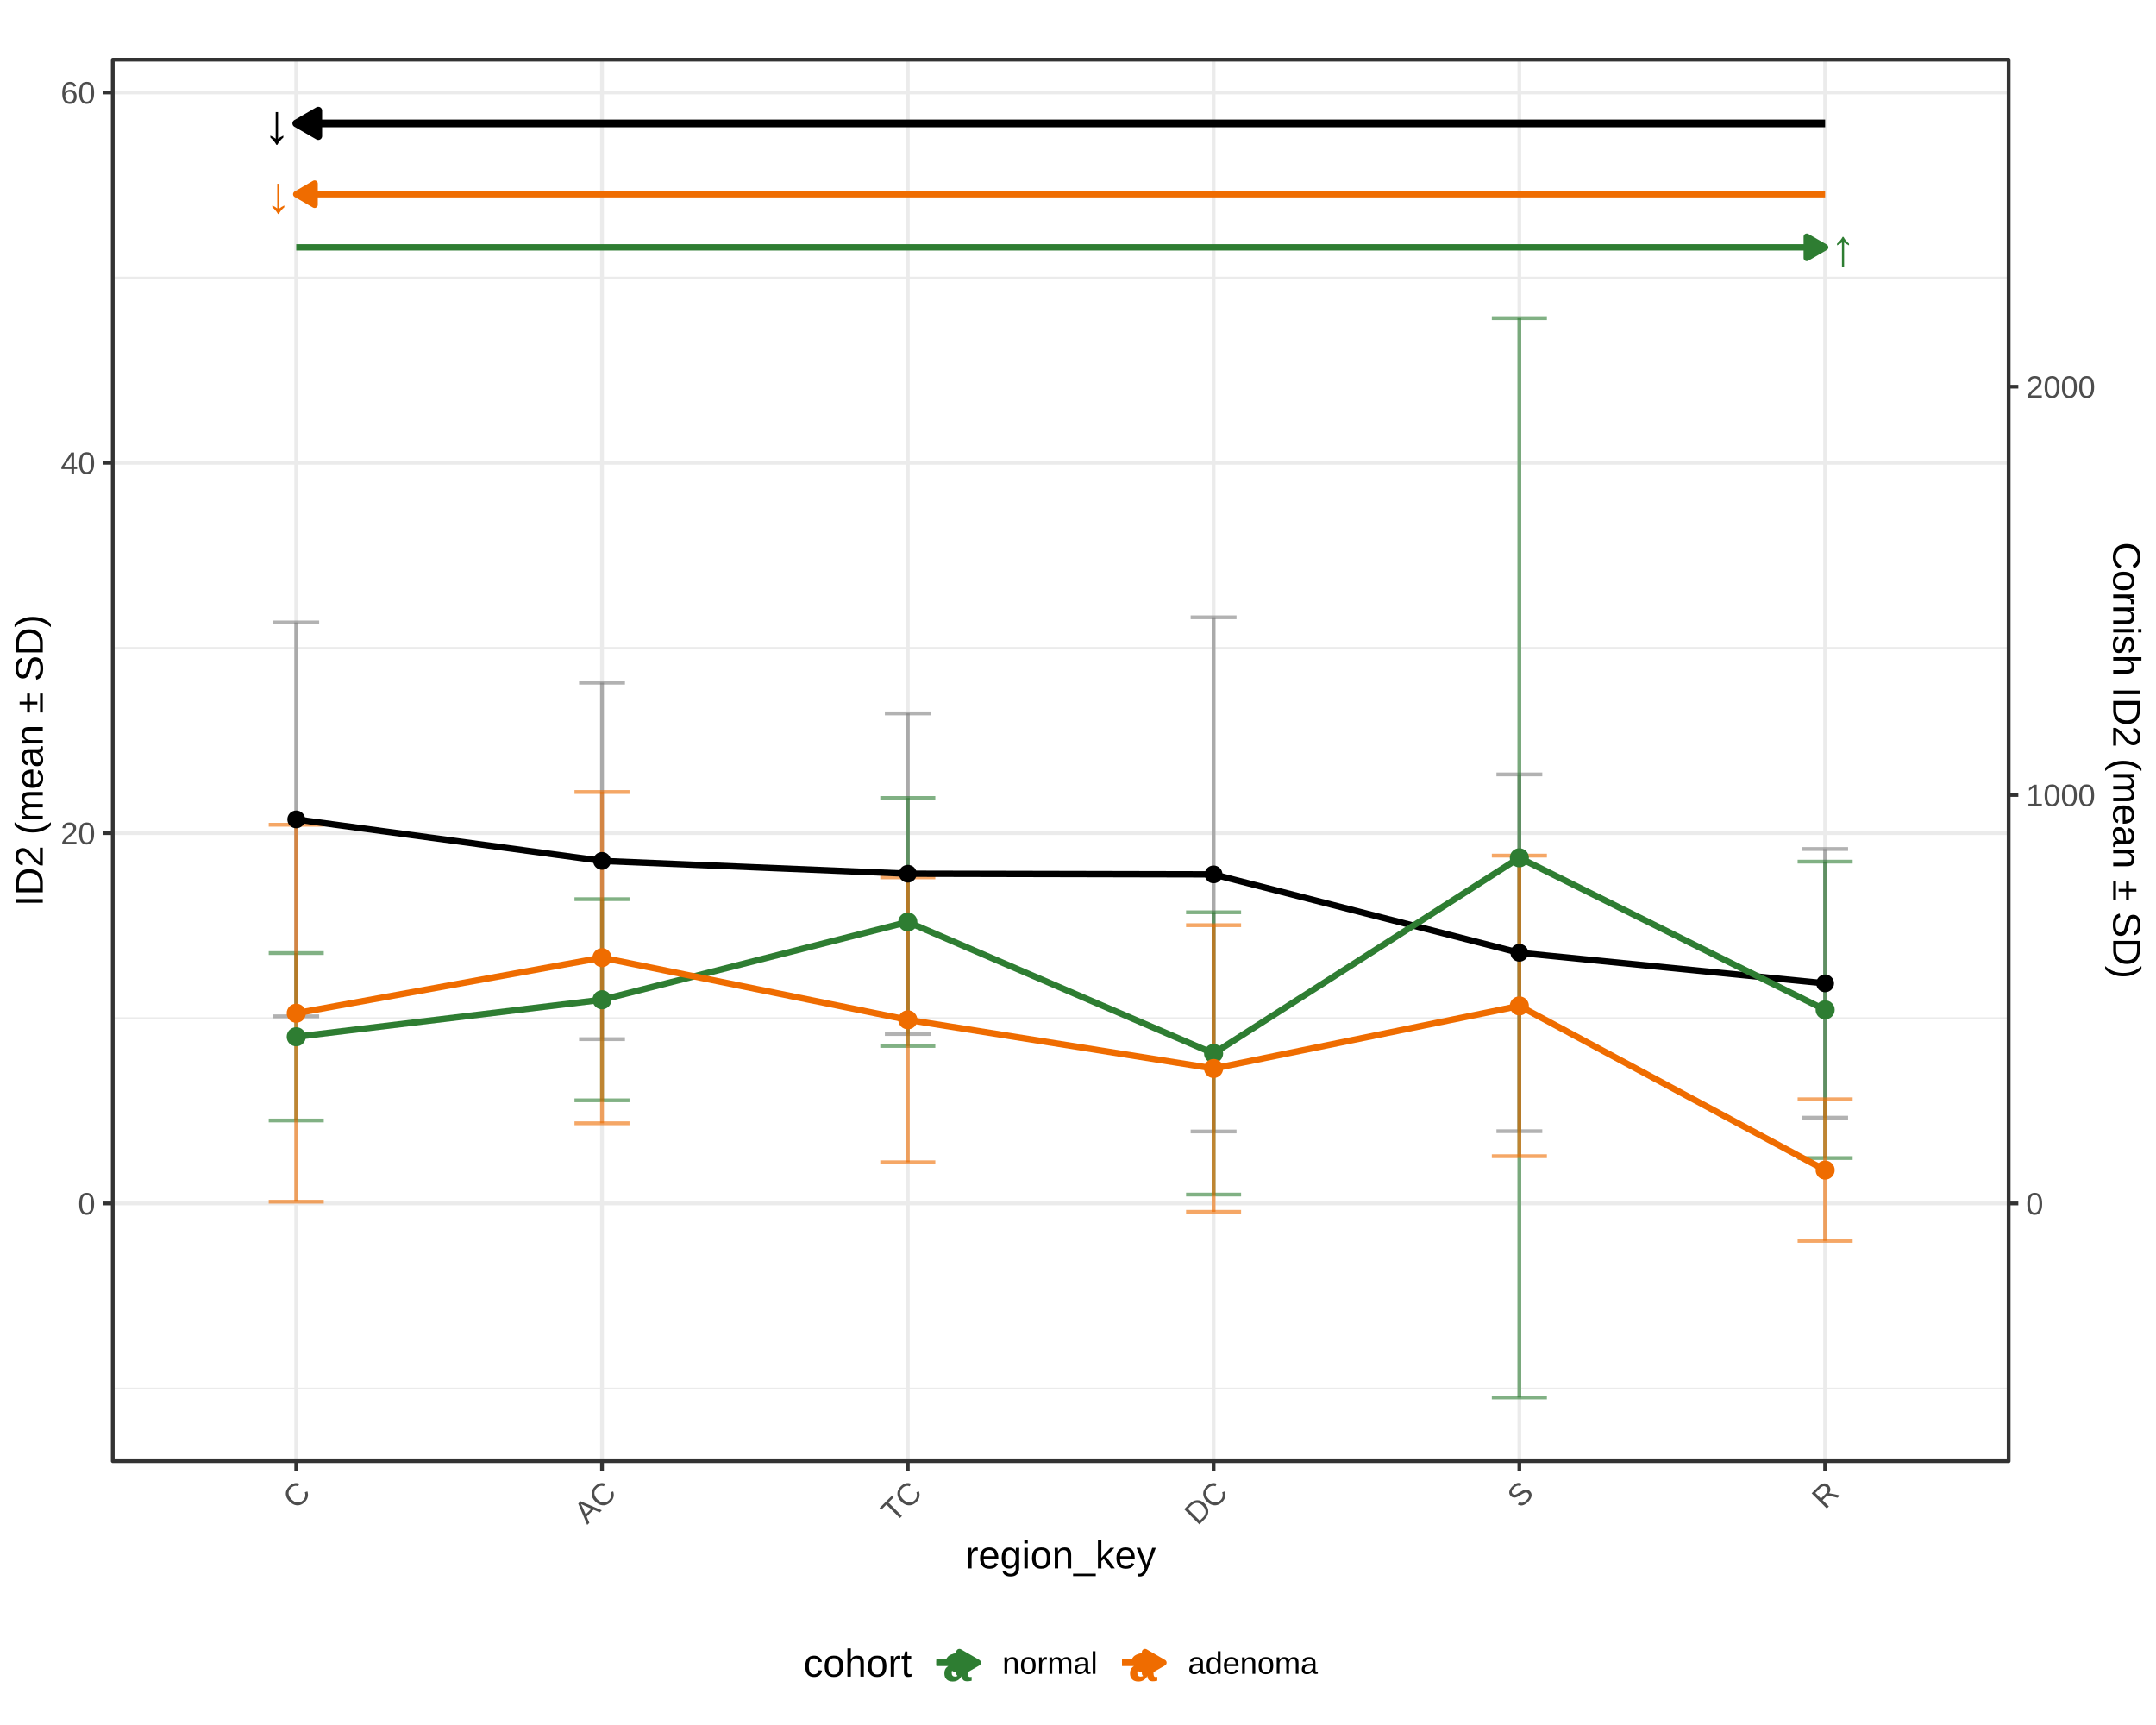
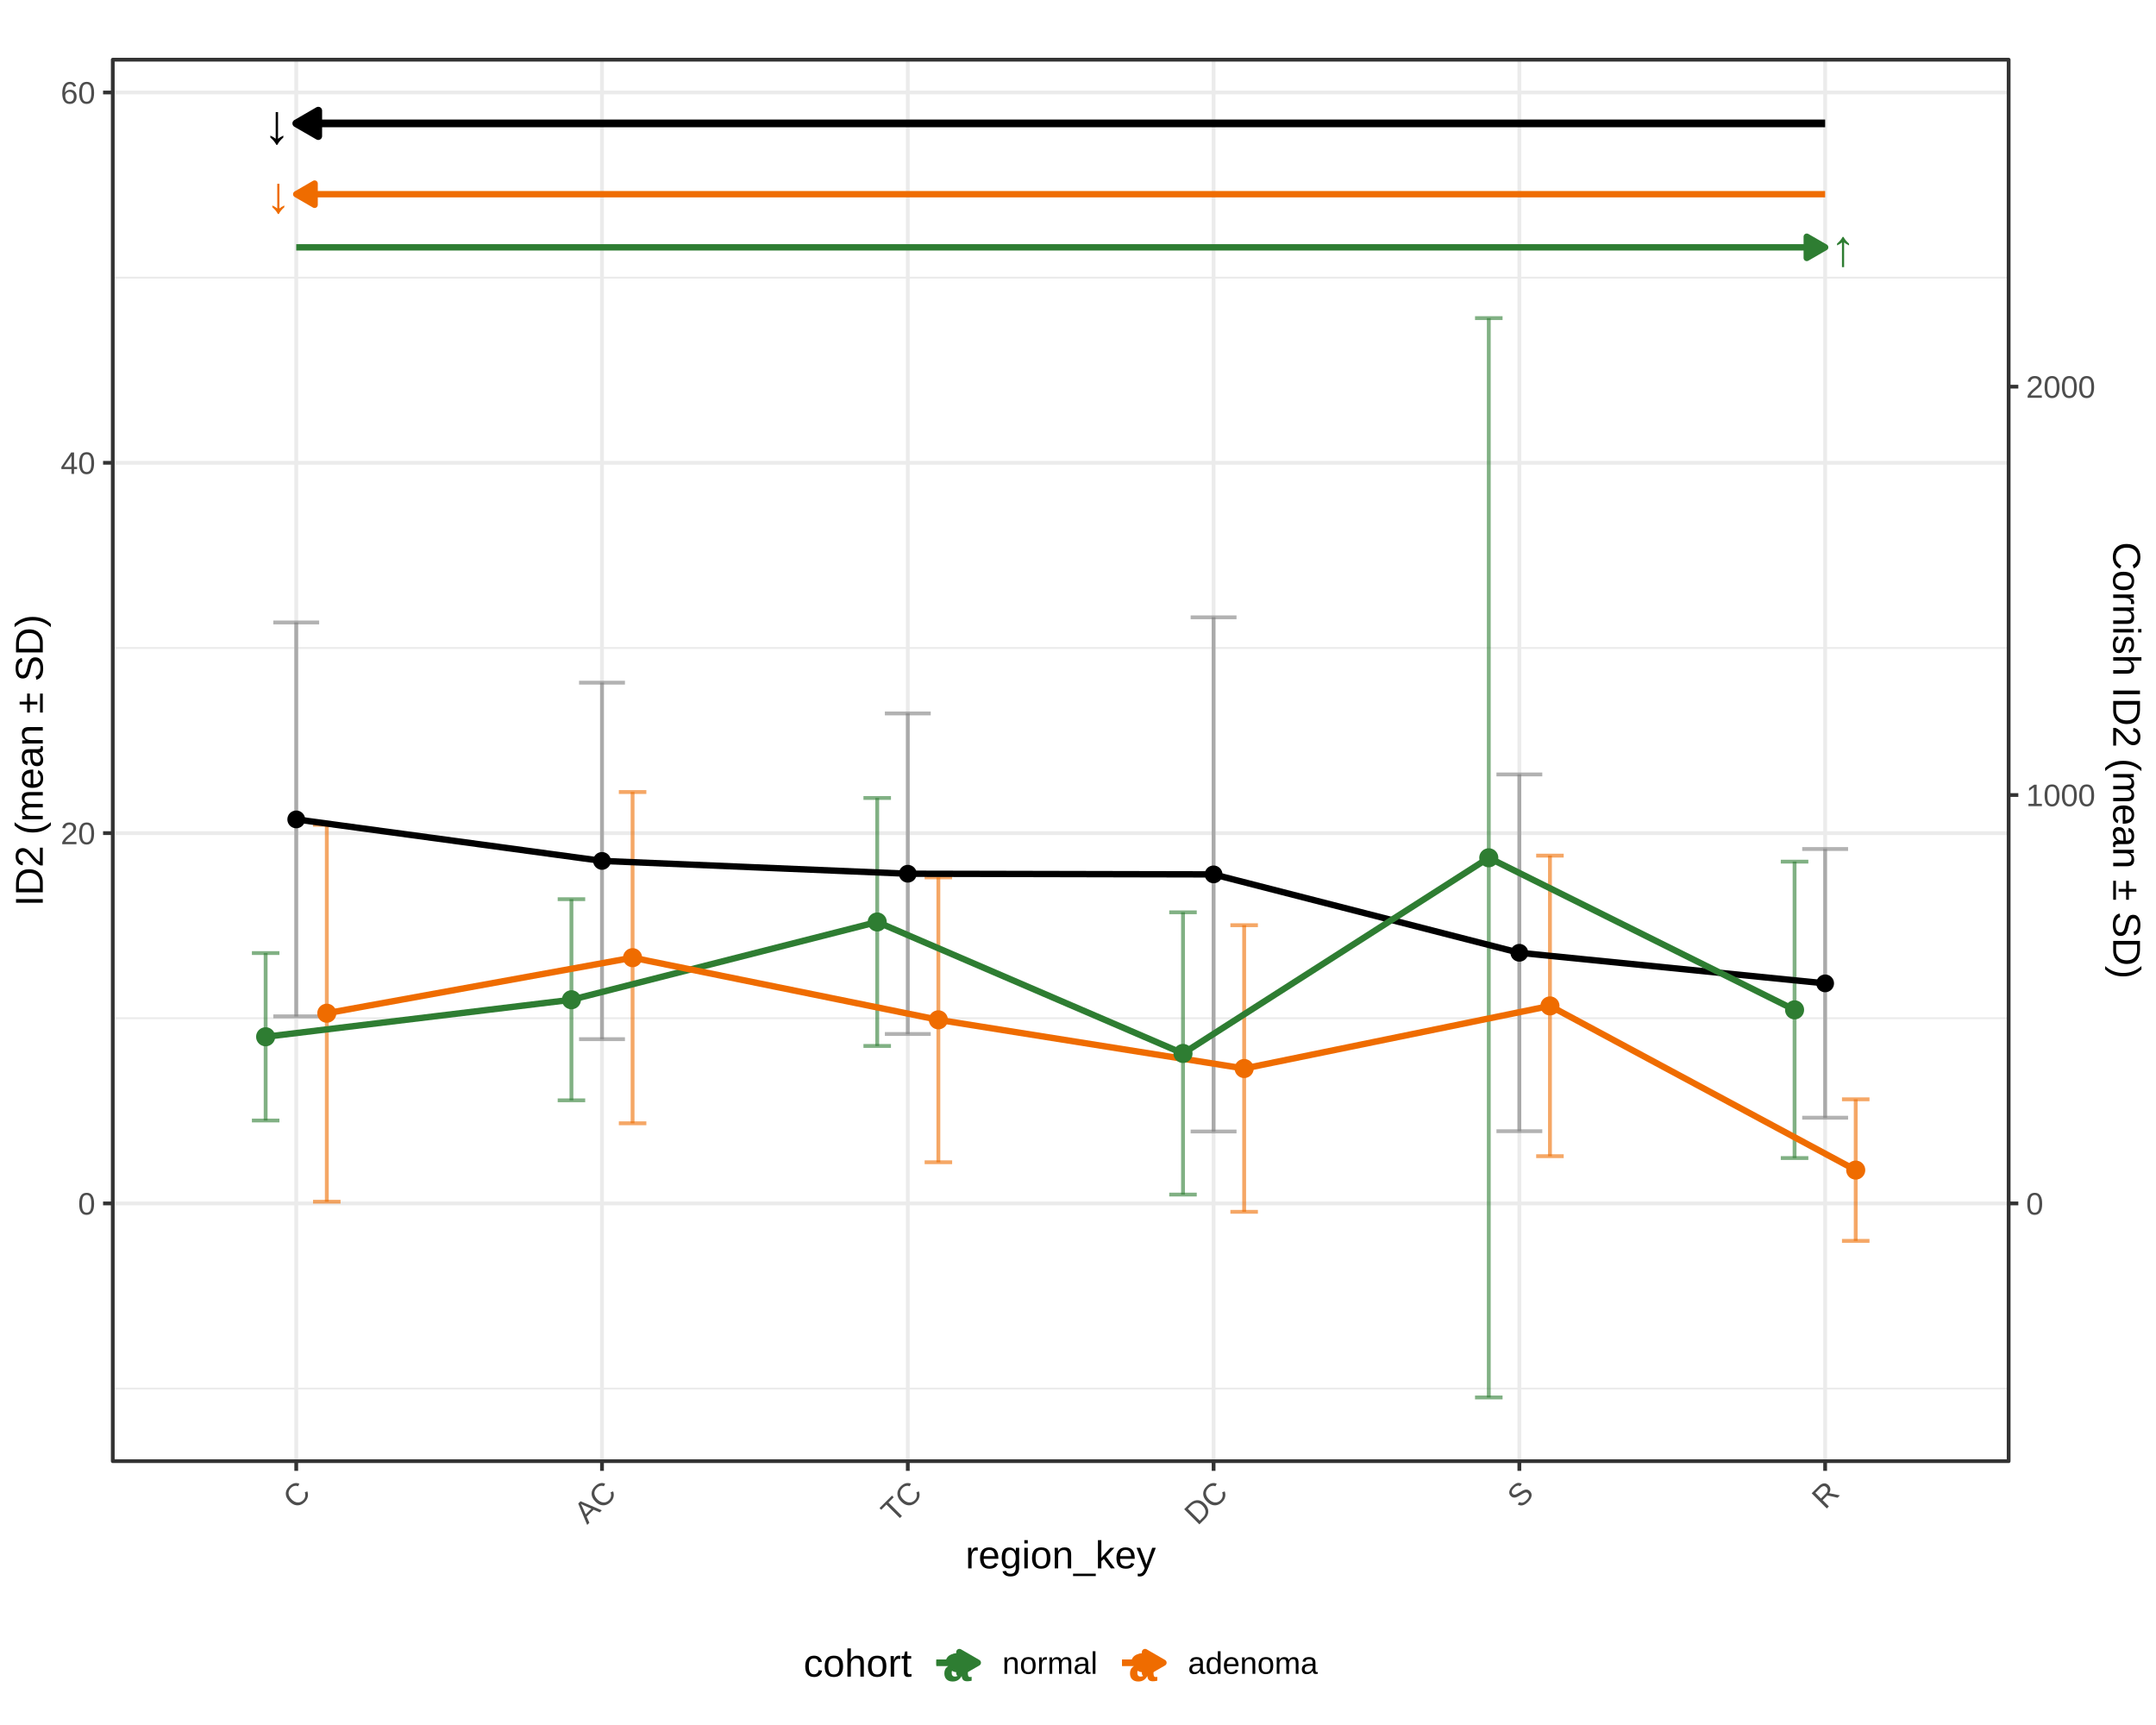
<svg xmlns="http://www.w3.org/2000/svg" width="720.00pt" height="576.00pt" viewBox="0 0 720.00 576.00">
  <g class="svglite">
    <defs>
      <style type="text/css">
    .svglite line, .svglite polyline, .svglite polygon, .svglite path, .svglite rect, .svglite circle {
      fill: none;
      stroke: #000000;
      stroke-linecap: round;
      stroke-linejoin: round;
      stroke-miterlimit: 10.00;
    }
    .svglite text {
      white-space: pre;
    }
    .svglite g.glyphgroup path {
      fill: inherit;
      stroke: none;
    }
  </style>
    </defs>
    <rect width="100%" height="100%" style="stroke: none; fill: #FFFFFF;" />
    <defs>
      <clipPath id="cpMC4wMHw3MjAuMDB8MC4wMHw1NzYuMDA=">
        <rect x="0.00" y="0.00" width="720.00" height="576.00" />
      </clipPath>
    </defs>
    <g clip-path="url(#cpMC4wMHw3MjAuMDB8MC4wMHw1NzYuMDA=)">
      <rect x="0.00" y="0.00" width="720.00" height="576.00" style="stroke-width: 1.26; stroke: #FFFFFF; fill: #FFFFFF;" />
      <rect x="37.66" y="19.93" width="633.13" height="467.97" style="stroke-width: 1.26; stroke: none; fill: #FFFFFF;" />
      <polyline points="37.66,463.66 670.78,463.66 " style="stroke-width: 0.63; stroke: #EBEBEB; stroke-linecap: butt;" />
      <polyline points="37.66,340.01 670.78,340.01 " style="stroke-width: 0.63; stroke: #EBEBEB; stroke-linecap: butt;" />
      <polyline points="37.66,216.36 670.78,216.36 " style="stroke-width: 0.63; stroke: #EBEBEB; stroke-linecap: butt;" />
      <polyline points="37.66,92.71 670.78,92.71 " style="stroke-width: 0.63; stroke: #EBEBEB; stroke-linecap: butt;" />
      <polyline points="37.66,401.84 670.78,401.84 " style="stroke-width: 1.26; stroke: #EBEBEB; stroke-linecap: butt;" />
      <polyline points="37.66,278.19 670.78,278.19 " style="stroke-width: 1.26; stroke: #EBEBEB; stroke-linecap: butt;" />
      <polyline points="37.66,154.53 670.78,154.53 " style="stroke-width: 1.26; stroke: #EBEBEB; stroke-linecap: butt;" />
      <polyline points="37.66,30.88 670.78,30.88 " style="stroke-width: 1.26; stroke: #EBEBEB; stroke-linecap: butt;" />
      <polyline points="98.93,487.90 98.93,19.93 " style="stroke-width: 1.26; stroke: #EBEBEB; stroke-linecap: butt;" />
      <polyline points="201.04,487.90 201.04,19.93 " style="stroke-width: 1.26; stroke: #EBEBEB; stroke-linecap: butt;" />
      <polyline points="303.16,487.90 303.16,19.93 " style="stroke-width: 1.26; stroke: #EBEBEB; stroke-linecap: butt;" />
      <polyline points="405.28,487.90 405.28,19.93 " style="stroke-width: 1.26; stroke: #EBEBEB; stroke-linecap: butt;" />
      <polyline points="507.39,487.90 507.39,19.93 " style="stroke-width: 1.26; stroke: #EBEBEB; stroke-linecap: butt;" />
      <polyline points="609.51,487.90 609.51,19.93 " style="stroke-width: 1.26; stroke: #EBEBEB; stroke-linecap: butt;" />
      <polyline points="91.27,207.85 106.58,207.85 " style="stroke-width: 1.28; stroke: #7F7F7F; stroke-opacity: 0.60; stroke-linecap: butt;" />
      <polyline points="98.93,207.85 98.93,339.37 " style="stroke-width: 1.28; stroke: #7F7F7F; stroke-opacity: 0.60; stroke-linecap: butt;" />
      <polyline points="91.27,339.37 106.58,339.37 " style="stroke-width: 1.28; stroke: #7F7F7F; stroke-opacity: 0.60; stroke-linecap: butt;" />
      <polyline points="193.38,227.95 208.70,227.95 " style="stroke-width: 1.28; stroke: #7F7F7F; stroke-opacity: 0.60; stroke-linecap: butt;" />
      <polyline points="201.04,227.95 201.04,346.99 " style="stroke-width: 1.28; stroke: #7F7F7F; stroke-opacity: 0.60; stroke-linecap: butt;" />
      <polyline points="193.38,346.99 208.70,346.99 " style="stroke-width: 1.28; stroke: #7F7F7F; stroke-opacity: 0.60; stroke-linecap: butt;" />
      <polyline points="295.50,238.22 310.82,238.22 " style="stroke-width: 1.28; stroke: #7F7F7F; stroke-opacity: 0.60; stroke-linecap: butt;" />
      <polyline points="303.16,238.22 303.16,345.27 " style="stroke-width: 1.28; stroke: #7F7F7F; stroke-opacity: 0.60; stroke-linecap: butt;" />
      <polyline points="295.50,345.27 310.82,345.27 " style="stroke-width: 1.28; stroke: #7F7F7F; stroke-opacity: 0.60; stroke-linecap: butt;" />
      <polyline points="397.62,206.13 412.94,206.13 " style="stroke-width: 1.28; stroke: #7F7F7F; stroke-opacity: 0.60; stroke-linecap: butt;" />
      <polyline points="405.28,206.13 405.28,377.82 " style="stroke-width: 1.28; stroke: #7F7F7F; stroke-opacity: 0.60; stroke-linecap: butt;" />
      <polyline points="397.62,377.82 412.94,377.82 " style="stroke-width: 1.28; stroke: #7F7F7F; stroke-opacity: 0.60; stroke-linecap: butt;" />
      <polyline points="499.74,258.59 515.05,258.59 " style="stroke-width: 1.28; stroke: #7F7F7F; stroke-opacity: 0.60; stroke-linecap: butt;" />
      <polyline points="507.39,258.59 507.39,377.72 " style="stroke-width: 1.28; stroke: #7F7F7F; stroke-opacity: 0.60; stroke-linecap: butt;" />
      <polyline points="499.74,377.72 515.05,377.72 " style="stroke-width: 1.28; stroke: #7F7F7F; stroke-opacity: 0.60; stroke-linecap: butt;" />
      <polyline points="601.85,283.50 617.17,283.50 " style="stroke-width: 1.28; stroke: #7F7F7F; stroke-opacity: 0.60; stroke-linecap: butt;" />
      <polyline points="609.51,283.50 609.51,373.22 " style="stroke-width: 1.28; stroke: #7F7F7F; stroke-opacity: 0.60; stroke-linecap: butt;" />
      <polyline points="601.85,373.22 617.17,373.22 " style="stroke-width: 1.28; stroke: #7F7F7F; stroke-opacity: 0.60; stroke-linecap: butt;" />
-       <polyline points="89.74,318.24 108.12,318.24 " style="stroke-width: 1.28; stroke: #2E7D32; stroke-opacity: 0.60; stroke-linecap: butt;" />
-       <polyline points="98.93,318.24 98.93,374.15 " style="stroke-width: 1.28; stroke: #2E7D32; stroke-opacity: 0.60; stroke-linecap: butt;" />
-       <polyline points="89.74,374.15 108.12,374.15 " style="stroke-width: 1.28; stroke: #2E7D32; stroke-opacity: 0.60; stroke-linecap: butt;" />
-       <polyline points="89.74,275.39 108.12,275.39 " style="stroke-width: 1.28; stroke: #EF6C00; stroke-opacity: 0.60; stroke-linecap: butt;" />
-       <polyline points="98.93,275.39 98.93,401.26 " style="stroke-width: 1.28; stroke: #EF6C00; stroke-opacity: 0.60; stroke-linecap: butt;" />
-       <polyline points="89.74,401.26 108.12,401.26 " style="stroke-width: 1.28; stroke: #EF6C00; stroke-opacity: 0.60; stroke-linecap: butt;" />
-       <polyline points="191.85,300.25 210.23,300.25 " style="stroke-width: 1.28; stroke: #2E7D32; stroke-opacity: 0.60; stroke-linecap: butt;" />
-       <polyline points="201.04,300.25 201.04,367.41 " style="stroke-width: 1.28; stroke: #2E7D32; stroke-opacity: 0.60; stroke-linecap: butt;" />
-       <polyline points="191.85,367.41 210.23,367.41 " style="stroke-width: 1.28; stroke: #2E7D32; stroke-opacity: 0.60; stroke-linecap: butt;" />
-       <polyline points="191.85,264.47 210.23,264.47 " style="stroke-width: 1.28; stroke: #EF6C00; stroke-opacity: 0.60; stroke-linecap: butt;" />
-       <polyline points="201.04,264.47 201.04,375.08 " style="stroke-width: 1.28; stroke: #EF6C00; stroke-opacity: 0.60; stroke-linecap: butt;" />
-       <polyline points="191.85,375.08 210.23,375.08 " style="stroke-width: 1.28; stroke: #EF6C00; stroke-opacity: 0.60; stroke-linecap: butt;" />
-       <polyline points="293.97,266.46 312.35,266.46 " style="stroke-width: 1.28; stroke: #2E7D32; stroke-opacity: 0.60; stroke-linecap: butt;" />
-       <polyline points="303.16,266.46 303.16,349.26 " style="stroke-width: 1.28; stroke: #2E7D32; stroke-opacity: 0.60; stroke-linecap: butt;" />
-       <polyline points="293.97,349.26 312.35,349.26 " style="stroke-width: 1.28; stroke: #2E7D32; stroke-opacity: 0.60; stroke-linecap: butt;" />
-       <polyline points="293.97,292.97 312.35,292.97 " style="stroke-width: 1.28; stroke: #EF6C00; stroke-opacity: 0.60; stroke-linecap: butt;" />
-       <polyline points="303.16,292.97 303.16,388.09 " style="stroke-width: 1.28; stroke: #EF6C00; stroke-opacity: 0.60; stroke-linecap: butt;" />
-       <polyline points="293.97,388.09 312.35,388.09 " style="stroke-width: 1.28; stroke: #EF6C00; stroke-opacity: 0.60; stroke-linecap: butt;" />
-       <polyline points="396.09,304.63 414.47,304.63 " style="stroke-width: 1.28; stroke: #2E7D32; stroke-opacity: 0.60; stroke-linecap: butt;" />
-       <polyline points="405.28,304.63 405.28,398.88 " style="stroke-width: 1.28; stroke: #2E7D32; stroke-opacity: 0.60; stroke-linecap: butt;" />
-       <polyline points="396.09,398.88 414.47,398.88 " style="stroke-width: 1.28; stroke: #2E7D32; stroke-opacity: 0.60; stroke-linecap: butt;" />
-       <polyline points="396.09,308.94 414.47,308.94 " style="stroke-width: 1.28; stroke: #EF6C00; stroke-opacity: 0.60; stroke-linecap: butt;" />
-       <polyline points="405.28,308.94 405.28,404.64 " style="stroke-width: 1.28; stroke: #EF6C00; stroke-opacity: 0.60; stroke-linecap: butt;" />
-       <polyline points="396.09,404.64 414.47,404.64 " style="stroke-width: 1.28; stroke: #EF6C00; stroke-opacity: 0.60; stroke-linecap: butt;" />
-       <polyline points="498.20,106.23 516.59,106.23 " style="stroke-width: 1.28; stroke: #2E7D32; stroke-opacity: 0.60; stroke-linecap: butt;" />
-       <polyline points="507.39,106.23 507.39,466.63 " style="stroke-width: 1.28; stroke: #2E7D32; stroke-opacity: 0.60; stroke-linecap: butt;" />
-       <polyline points="498.20,466.63 516.59,466.63 " style="stroke-width: 1.28; stroke: #2E7D32; stroke-opacity: 0.60; stroke-linecap: butt;" />
-       <polyline points="498.20,285.71 516.59,285.71 " style="stroke-width: 1.28; stroke: #EF6C00; stroke-opacity: 0.60; stroke-linecap: butt;" />
-       <polyline points="507.39,285.71 507.39,386.07 " style="stroke-width: 1.28; stroke: #EF6C00; stroke-opacity: 0.60; stroke-linecap: butt;" />
-       <polyline points="498.20,386.07 516.59,386.07 " style="stroke-width: 1.28; stroke: #EF6C00; stroke-opacity: 0.60; stroke-linecap: butt;" />
-       <polyline points="600.32,287.71 618.70,287.71 " style="stroke-width: 1.28; stroke: #2E7D32; stroke-opacity: 0.60; stroke-linecap: butt;" />
-       <polyline points="609.51,287.71 609.51,386.69 " style="stroke-width: 1.28; stroke: #2E7D32; stroke-opacity: 0.60; stroke-linecap: butt;" />
-       <polyline points="600.32,386.69 618.70,386.69 " style="stroke-width: 1.28; stroke: #2E7D32; stroke-opacity: 0.60; stroke-linecap: butt;" />
-       <polyline points="600.32,367.07 618.70,367.07 " style="stroke-width: 1.28; stroke: #EF6C00; stroke-opacity: 0.60; stroke-linecap: butt;" />
-       <polyline points="609.51,367.07 609.51,414.35 " style="stroke-width: 1.28; stroke: #EF6C00; stroke-opacity: 0.60; stroke-linecap: butt;" />
-       <polyline points="600.32,414.35 618.70,414.35 " style="stroke-width: 1.28; stroke: #EF6C00; stroke-opacity: 0.60; stroke-linecap: butt;" />
+       <polyline points="84.12,318.24 93.31,318.24 " style="stroke-width: 1.28; stroke: #2E7D32; stroke-opacity: 0.60; stroke-linecap: butt;" />
+       <polyline points="88.71,318.24 88.71,374.15 " style="stroke-width: 1.28; stroke: #2E7D32; stroke-opacity: 0.60; stroke-linecap: butt;" />
+       <polyline points="84.12,374.15 93.31,374.15 " style="stroke-width: 1.28; stroke: #2E7D32; stroke-opacity: 0.60; stroke-linecap: butt;" />
+       <polyline points="104.54,275.39 113.73,275.39 " style="stroke-width: 1.28; stroke: #EF6C00; stroke-opacity: 0.60; stroke-linecap: butt;" />
+       <polyline points="109.14,275.39 109.14,401.26 " style="stroke-width: 1.28; stroke: #EF6C00; stroke-opacity: 0.60; stroke-linecap: butt;" />
+       <polyline points="104.54,401.26 113.73,401.26 " style="stroke-width: 1.28; stroke: #EF6C00; stroke-opacity: 0.60; stroke-linecap: butt;" />
+       <polyline points="186.24,300.25 195.43,300.25 " style="stroke-width: 1.28; stroke: #2E7D32; stroke-opacity: 0.60; stroke-linecap: butt;" />
+       <polyline points="190.83,300.25 190.83,367.41 " style="stroke-width: 1.28; stroke: #2E7D32; stroke-opacity: 0.60; stroke-linecap: butt;" />
+       <polyline points="186.24,367.41 195.43,367.41 " style="stroke-width: 1.28; stroke: #2E7D32; stroke-opacity: 0.60; stroke-linecap: butt;" />
+       <polyline points="206.66,264.47 215.85,264.47 " style="stroke-width: 1.28; stroke: #EF6C00; stroke-opacity: 0.60; stroke-linecap: butt;" />
+       <polyline points="211.25,264.47 211.25,375.08 " style="stroke-width: 1.28; stroke: #EF6C00; stroke-opacity: 0.60; stroke-linecap: butt;" />
+       <polyline points="206.66,375.08 215.85,375.08 " style="stroke-width: 1.28; stroke: #EF6C00; stroke-opacity: 0.60; stroke-linecap: butt;" />
+       <polyline points="288.35,266.46 297.54,266.46 " style="stroke-width: 1.28; stroke: #2E7D32; stroke-opacity: 0.60; stroke-linecap: butt;" />
+       <polyline points="292.95,266.46 292.95,349.26 " style="stroke-width: 1.28; stroke: #2E7D32; stroke-opacity: 0.60; stroke-linecap: butt;" />
+       <polyline points="288.35,349.26 297.54,349.26 " style="stroke-width: 1.28; stroke: #2E7D32; stroke-opacity: 0.60; stroke-linecap: butt;" />
+       <polyline points="308.78,292.97 317.97,292.97 " style="stroke-width: 1.28; stroke: #EF6C00; stroke-opacity: 0.60; stroke-linecap: butt;" />
+       <polyline points="313.37,292.97 313.37,388.09 " style="stroke-width: 1.28; stroke: #EF6C00; stroke-opacity: 0.60; stroke-linecap: butt;" />
+       <polyline points="308.78,388.09 317.97,388.09 " style="stroke-width: 1.28; stroke: #EF6C00; stroke-opacity: 0.60; stroke-linecap: butt;" />
+       <polyline points="390.47,304.63 399.66,304.63 " style="stroke-width: 1.28; stroke: #2E7D32; stroke-opacity: 0.60; stroke-linecap: butt;" />
+       <polyline points="395.07,304.63 395.07,398.88 " style="stroke-width: 1.28; stroke: #2E7D32; stroke-opacity: 0.60; stroke-linecap: butt;" />
+       <polyline points="390.47,398.88 399.66,398.88 " style="stroke-width: 1.28; stroke: #2E7D32; stroke-opacity: 0.60; stroke-linecap: butt;" />
+       <polyline points="410.89,308.94 420.08,308.94 " style="stroke-width: 1.28; stroke: #EF6C00; stroke-opacity: 0.60; stroke-linecap: butt;" />
+       <polyline points="415.49,308.94 415.49,404.64 " style="stroke-width: 1.28; stroke: #EF6C00; stroke-opacity: 0.60; stroke-linecap: butt;" />
+       <polyline points="410.89,404.64 420.08,404.64 " style="stroke-width: 1.28; stroke: #EF6C00; stroke-opacity: 0.60; stroke-linecap: butt;" />
+       <polyline points="492.59,106.23 501.78,106.23 " style="stroke-width: 1.28; stroke: #2E7D32; stroke-opacity: 0.60; stroke-linecap: butt;" />
+       <polyline points="497.18,106.23 497.18,466.63 " style="stroke-width: 1.28; stroke: #2E7D32; stroke-opacity: 0.60; stroke-linecap: butt;" />
+       <polyline points="492.59,466.63 501.78,466.63 " style="stroke-width: 1.28; stroke: #2E7D32; stroke-opacity: 0.60; stroke-linecap: butt;" />
+       <polyline points="513.01,285.71 522.20,285.71 " style="stroke-width: 1.28; stroke: #EF6C00; stroke-opacity: 0.60; stroke-linecap: butt;" />
+       <polyline points="517.61,285.71 517.61,386.07 " style="stroke-width: 1.28; stroke: #EF6C00; stroke-opacity: 0.60; stroke-linecap: butt;" />
+       <polyline points="513.01,386.07 522.20,386.07 " style="stroke-width: 1.28; stroke: #EF6C00; stroke-opacity: 0.60; stroke-linecap: butt;" />
+       <polyline points="594.70,287.71 603.90,287.71 " style="stroke-width: 1.28; stroke: #2E7D32; stroke-opacity: 0.60; stroke-linecap: butt;" />
+       <polyline points="599.30,287.71 599.30,386.69 " style="stroke-width: 1.28; stroke: #2E7D32; stroke-opacity: 0.60; stroke-linecap: butt;" />
+       <polyline points="594.70,386.69 603.90,386.69 " style="stroke-width: 1.28; stroke: #2E7D32; stroke-opacity: 0.60; stroke-linecap: butt;" />
+       <polyline points="615.13,367.07 624.32,367.07 " style="stroke-width: 1.28; stroke: #EF6C00; stroke-opacity: 0.60; stroke-linecap: butt;" />
+       <polyline points="619.72,367.07 619.72,414.35 " style="stroke-width: 1.28; stroke: #EF6C00; stroke-opacity: 0.60; stroke-linecap: butt;" />
+       <polyline points="615.13,414.35 624.32,414.35 " style="stroke-width: 1.28; stroke: #EF6C00; stroke-opacity: 0.60; stroke-linecap: butt;" />
      <polyline points="98.93,273.61 201.04,287.47 303.16,291.75 405.28,291.97 507.39,318.15 609.51,328.36 " style="stroke-width: 2.13; stroke-linecap: butt;" />
      <circle cx="98.93" cy="273.61" r="2.55" style="stroke-width: 0.84; fill: #000000;" />
      <circle cx="201.04" cy="287.47" r="2.55" style="stroke-width: 0.84; fill: #000000;" />
      <circle cx="303.16" cy="291.75" r="2.55" style="stroke-width: 0.84; fill: #000000;" />
      <circle cx="405.28" cy="291.97" r="2.55" style="stroke-width: 0.84; fill: #000000;" />
      <circle cx="507.39" cy="318.15" r="2.55" style="stroke-width: 0.84; fill: #000000;" />
      <circle cx="609.51" cy="328.36" r="2.55" style="stroke-width: 0.84; fill: #000000;" />
-       <polyline points="98.93,346.19 201.04,333.83 303.16,307.86 405.28,351.76 507.39,286.43 609.51,337.20 " style="stroke-width: 2.13; stroke: #2E7D32; stroke-linecap: butt;" />
-       <polyline points="98.93,338.33 201.04,319.78 303.16,340.53 405.28,356.79 507.39,335.89 609.51,390.71 " style="stroke-width: 2.13; stroke: #EF6C00; stroke-linecap: butt;" />
-       <circle cx="98.93" cy="346.19" r="2.77" style="stroke-width: 0.84; stroke: #2E7D32; fill: #2E7D32;" />
-       <circle cx="98.93" cy="338.33" r="2.77" style="stroke-width: 0.84; stroke: #EF6C00; fill: #EF6C00;" />
-       <circle cx="201.04" cy="333.83" r="2.77" style="stroke-width: 0.84; stroke: #2E7D32; fill: #2E7D32;" />
-       <circle cx="201.04" cy="319.78" r="2.77" style="stroke-width: 0.84; stroke: #EF6C00; fill: #EF6C00;" />
-       <circle cx="303.16" cy="307.86" r="2.77" style="stroke-width: 0.84; stroke: #2E7D32; fill: #2E7D32;" />
-       <circle cx="303.16" cy="340.53" r="2.77" style="stroke-width: 0.84; stroke: #EF6C00; fill: #EF6C00;" />
-       <circle cx="405.28" cy="351.76" r="2.77" style="stroke-width: 0.84; stroke: #2E7D32; fill: #2E7D32;" />
-       <circle cx="405.28" cy="356.79" r="2.77" style="stroke-width: 0.84; stroke: #EF6C00; fill: #EF6C00;" />
-       <circle cx="507.39" cy="286.43" r="2.77" style="stroke-width: 0.84; stroke: #2E7D32; fill: #2E7D32;" />
-       <circle cx="507.39" cy="335.89" r="2.77" style="stroke-width: 0.84; stroke: #EF6C00; fill: #EF6C00;" />
-       <circle cx="609.51" cy="337.20" r="2.77" style="stroke-width: 0.84; stroke: #2E7D32; fill: #2E7D32;" />
-       <circle cx="609.51" cy="390.71" r="2.77" style="stroke-width: 0.84; stroke: #EF6C00; fill: #EF6C00;" />
+       <polyline points="88.71,346.19 190.83,333.83 292.95,307.86 395.07,351.76 497.18,286.43 599.30,337.20 " style="stroke-width: 2.13; stroke: #2E7D32; stroke-linecap: butt;" />
+       <polyline points="109.14,338.33 211.25,319.78 313.37,340.53 415.49,356.79 517.61,335.89 619.72,390.71 " style="stroke-width: 2.13; stroke: #EF6C00; stroke-linecap: butt;" />
+       <circle cx="88.71" cy="346.19" r="2.77" style="stroke-width: 0.84; stroke: #2E7D32; fill: #2E7D32;" />
+       <circle cx="109.14" cy="338.33" r="2.77" style="stroke-width: 0.84; stroke: #EF6C00; fill: #EF6C00;" />
+       <circle cx="190.83" cy="333.83" r="2.77" style="stroke-width: 0.84; stroke: #2E7D32; fill: #2E7D32;" />
+       <circle cx="211.25" cy="319.78" r="2.77" style="stroke-width: 0.84; stroke: #EF6C00; fill: #EF6C00;" />
+       <circle cx="292.95" cy="307.86" r="2.77" style="stroke-width: 0.84; stroke: #2E7D32; fill: #2E7D32;" />
+       <circle cx="313.37" cy="340.53" r="2.77" style="stroke-width: 0.84; stroke: #EF6C00; fill: #EF6C00;" />
+       <circle cx="395.07" cy="351.76" r="2.77" style="stroke-width: 0.84; stroke: #2E7D32; fill: #2E7D32;" />
+       <circle cx="415.49" cy="356.79" r="2.77" style="stroke-width: 0.84; stroke: #EF6C00; fill: #EF6C00;" />
+       <circle cx="497.18" cy="286.43" r="2.77" style="stroke-width: 0.84; stroke: #2E7D32; fill: #2E7D32;" />
+       <circle cx="517.61" cy="335.89" r="2.77" style="stroke-width: 0.84; stroke: #EF6C00; fill: #EF6C00;" />
+       <circle cx="599.30" cy="337.20" r="2.77" style="stroke-width: 0.84; stroke: #2E7D32; fill: #2E7D32;" />
+       <circle cx="619.72" cy="390.71" r="2.77" style="stroke-width: 0.84; stroke: #EF6C00; fill: #EF6C00;" />
      <line x1="98.93" y1="82.58" x2="609.51" y2="82.58" style="stroke-width: 2.13; stroke: #2E7D32; stroke-linecap: butt;" />
      <polygon points="603.37,86.13 609.51,82.58 603.37,79.04 " style="stroke-width: 2.13; stroke: #2E7D32; stroke-linecap: butt; fill: #2E7D32;" />
      <line x1="609.51" y1="64.85" x2="98.93" y2="64.85" style="stroke-width: 2.13; stroke: #EF6C00; stroke-linecap: butt;" />
      <polygon points="105.06,61.30 98.93,64.85 105.06,68.39 " style="stroke-width: 2.13; stroke: #EF6C00; stroke-linecap: butt; fill: #EF6C00;" />
      <text x="611.22" y="88.69" style="font-size: 17.07px; font-weight: bold;fill: #2E7D32; font-family: &quot;Arial&quot;;" textLength="8.53px" lengthAdjust="spacingAndGlyphs">↑</text>
      <text x="97.22" y="70.95" text-anchor="end" style="font-size: 17.07px; font-weight: bold;fill: #EF6C00; font-family: &quot;Arial&quot;;" textLength="8.53px" lengthAdjust="spacingAndGlyphs">↓</text>
      <line x1="609.51" y1="41.20" x2="98.93" y2="41.20" style="stroke-width: 2.56; stroke-linecap: butt;" />
      <polygon points="106.29,36.94 98.93,41.20 106.29,45.45 " style="stroke-width: 2.56; stroke-linecap: butt; fill: #000000;" />
      <text x="97.08" y="47.81" text-anchor="end" style="font-size: 18.49px; font-weight: bold; font-family: &quot;Arial&quot;;" textLength="9.25px" lengthAdjust="spacingAndGlyphs">↓</text>
      <rect x="37.66" y="19.93" width="633.13" height="467.97" style="stroke-width: 1.26; stroke: #333333;" />
      <text x="31.83" y="405.56" text-anchor="end" style="font-size: 10.40px;fill: #4D4D4D; font-family: &quot;Arial&quot;;" textLength="5.78px" lengthAdjust="spacingAndGlyphs">0</text>
      <text x="31.83" y="281.90" text-anchor="end" style="font-size: 10.40px;fill: #4D4D4D; font-family: &quot;Arial&quot;;" textLength="11.56px" lengthAdjust="spacingAndGlyphs">20</text>
      <text x="31.83" y="158.25" text-anchor="end" style="font-size: 10.40px;fill: #4D4D4D; font-family: &quot;Arial&quot;;" textLength="11.56px" lengthAdjust="spacingAndGlyphs">40</text>
      <text x="31.83" y="34.60" text-anchor="end" style="font-size: 10.40px;fill: #4D4D4D; font-family: &quot;Arial&quot;;" textLength="11.56px" lengthAdjust="spacingAndGlyphs">60</text>
      <polyline points="34.42,401.84 37.66,401.84 " style="stroke-width: 1.26; stroke: #333333; stroke-linecap: butt;" />
      <polyline points="34.42,278.19 37.66,278.19 " style="stroke-width: 1.26; stroke: #333333; stroke-linecap: butt;" />
      <polyline points="34.42,154.53 37.66,154.53 " style="stroke-width: 1.26; stroke: #333333; stroke-linecap: butt;" />
      <polyline points="34.42,30.88 37.66,30.88 " style="stroke-width: 1.26; stroke: #333333; stroke-linecap: butt;" />
      <polyline points="674.02,401.84 670.78,401.84 " style="stroke-width: 1.26; stroke: #333333; stroke-linecap: butt;" />
      <polyline points="674.02,265.47 670.78,265.47 " style="stroke-width: 1.26; stroke: #333333; stroke-linecap: butt;" />
      <polyline points="674.02,129.11 670.78,129.11 " style="stroke-width: 1.26; stroke: #333333; stroke-linecap: butt;" />
      <text x="676.61" y="405.56" style="font-size: 10.40px;fill: #4D4D4D; font-family: &quot;Arial&quot;;" textLength="5.78px" lengthAdjust="spacingAndGlyphs">0</text>
      <text x="676.61" y="269.19" style="font-size: 10.40px;fill: #4D4D4D; font-family: &quot;Arial&quot;;" textLength="23.12px" lengthAdjust="spacingAndGlyphs">1000</text>
      <text x="676.61" y="132.83" style="font-size: 10.40px;fill: #4D4D4D; font-family: &quot;Arial&quot;;" textLength="23.12px" lengthAdjust="spacingAndGlyphs">2000</text>
      <polyline points="98.93,491.14 98.93,487.90 " style="stroke-width: 1.26; stroke: #333333; stroke-linecap: butt;" />
      <polyline points="201.04,491.14 201.04,487.90 " style="stroke-width: 1.26; stroke: #333333; stroke-linecap: butt;" />
      <polyline points="303.16,491.14 303.16,487.90 " style="stroke-width: 1.26; stroke: #333333; stroke-linecap: butt;" />
      <polyline points="405.28,491.14 405.28,487.90 " style="stroke-width: 1.26; stroke: #333333; stroke-linecap: butt;" />
      <polyline points="507.39,491.14 507.39,487.90 " style="stroke-width: 1.26; stroke: #333333; stroke-linecap: butt;" />
      <polyline points="609.51,491.14 609.51,487.90 " style="stroke-width: 1.26; stroke: #333333; stroke-linecap: butt;" />
      <text transform="translate(104.18,498.99) rotate(-45)" text-anchor="end" style="font-size: 10.40px;fill: #4D4D4D; font-family: &quot;Arial&quot;;" textLength="7.50px" lengthAdjust="spacingAndGlyphs">C</text>
      <text transform="translate(206.30,498.99) rotate(-45)" text-anchor="end" style="font-size: 10.40px;fill: #4D4D4D; font-family: &quot;Arial&quot;;" textLength="14.44px" lengthAdjust="spacingAndGlyphs">AC</text>
      <text transform="translate(308.42,498.99) rotate(-45)" text-anchor="end" style="font-size: 10.40px;fill: #4D4D4D; font-family: &quot;Arial&quot;;" textLength="13.84px" lengthAdjust="spacingAndGlyphs">TC</text>
      <text transform="translate(410.54,498.99) rotate(-45)" text-anchor="end" style="font-size: 10.40px;fill: #4D4D4D; font-family: &quot;Arial&quot;;" textLength="15.00px" lengthAdjust="spacingAndGlyphs">DC</text>
      <text transform="translate(512.65,498.99) rotate(-45)" text-anchor="end" style="font-size: 10.40px;fill: #4D4D4D; font-family: &quot;Arial&quot;;" textLength="6.94px" lengthAdjust="spacingAndGlyphs">S</text>
      <text transform="translate(614.77,498.99) rotate(-45)" text-anchor="end" style="font-size: 10.40px;fill: #4D4D4D; font-family: &quot;Arial&quot;;" textLength="7.50px" lengthAdjust="spacingAndGlyphs">R</text>
      <text x="354.22" y="523.69" text-anchor="middle" style="font-size: 13.00px; font-family: &quot;Arial&quot;;" textLength="63.62px" lengthAdjust="spacingAndGlyphs">region_key</text>
      <text transform="translate(14.29,253.91) rotate(-90)" text-anchor="middle" style="font-size: 13.00px; font-family: &quot;Arial&quot;;" textLength="97.45px" lengthAdjust="spacingAndGlyphs">ID2 (mean ± SD)</text>
      <text transform="translate(705.71,253.91) rotate(90)" text-anchor="middle" style="font-size: 13.00px; font-family: &quot;Arial&quot;;" textLength="145.88px" lengthAdjust="spacingAndGlyphs">Cornish ID2 (mean ± SD)</text>
      <rect x="261.89" y="539.38" width="184.66" height="31.64" style="stroke-width: 1.26; stroke: none; fill: #FFFFFF;" />
      <text x="268.36" y="559.85" style="font-size: 13.00px; font-family: &quot;Arial&quot;;" textLength="36.14px" lengthAdjust="spacingAndGlyphs">cohort</text>
      <rect x="310.98" y="545.85" width="17.28" height="18.69" style="stroke-width: 1.26; stroke: none; fill: #FFFFFF;" />
      <line x1="312.71" y1="555.20" x2="326.53" y2="555.20" style="stroke-width: 1.28; stroke: #2E7D32; stroke-opacity: 0.60; stroke-linecap: butt;" />
      <line x1="312.71" y1="555.20" x2="326.53" y2="555.20" style="stroke-width: 2.13; stroke: #2E7D32; stroke-linecap: butt;" />
      <circle cx="319.62" cy="555.20" r="2.77" style="stroke-width: 0.84; stroke: #2E7D32; fill: #2E7D32;" />
      <line x1="312.71" y1="555.20" x2="326.53" y2="555.20" style="stroke-width: 2.13; stroke: #2E7D32; stroke-linecap: butt;" />
      <polygon points="320.39,558.74 326.53,555.20 320.39,551.65 " style="stroke-width: 2.13; stroke: #2E7D32; stroke-linecap: butt; fill: #2E7D32;" />
      <text x="319.62" y="561.31" text-anchor="middle" style="font-size: 17.07px; font-weight: bold;fill: #2E7D32; font-family: &quot;Arial&quot;;" textLength="9.48px" lengthAdjust="spacingAndGlyphs">a</text>
      <rect x="372.98" y="545.85" width="17.28" height="18.69" style="stroke-width: 1.26; stroke: none; fill: #FFFFFF;" />
      <line x1="374.70" y1="555.20" x2="388.53" y2="555.20" style="stroke-width: 1.28; stroke: #EF6C00; stroke-opacity: 0.60; stroke-linecap: butt;" />
      <line x1="374.70" y1="555.20" x2="388.53" y2="555.20" style="stroke-width: 2.13; stroke: #EF6C00; stroke-linecap: butt;" />
      <circle cx="381.62" cy="555.20" r="2.77" style="stroke-width: 0.84; stroke: #EF6C00; fill: #EF6C00;" />
      <line x1="374.70" y1="555.20" x2="388.53" y2="555.20" style="stroke-width: 2.13; stroke: #EF6C00; stroke-linecap: butt;" />
      <polygon points="382.39,558.74 388.53,555.20 382.39,551.65 " style="stroke-width: 2.13; stroke: #EF6C00; stroke-linecap: butt; fill: #EF6C00;" />
      <text x="381.62" y="561.31" text-anchor="middle" style="font-size: 17.07px; font-weight: bold;fill: #EF6C00; font-family: &quot;Arial&quot;;" textLength="9.48px" lengthAdjust="spacingAndGlyphs">a</text>
      <text x="334.73" y="558.92" style="font-size: 10.40px; font-family: &quot;Arial&quot;;" textLength="31.77px" lengthAdjust="spacingAndGlyphs">normal</text>
      <text x="396.73" y="558.92" style="font-size: 10.40px; font-family: &quot;Arial&quot;;" textLength="43.34px" lengthAdjust="spacingAndGlyphs">adenoma</text>
    </g>
  </g>
</svg>
